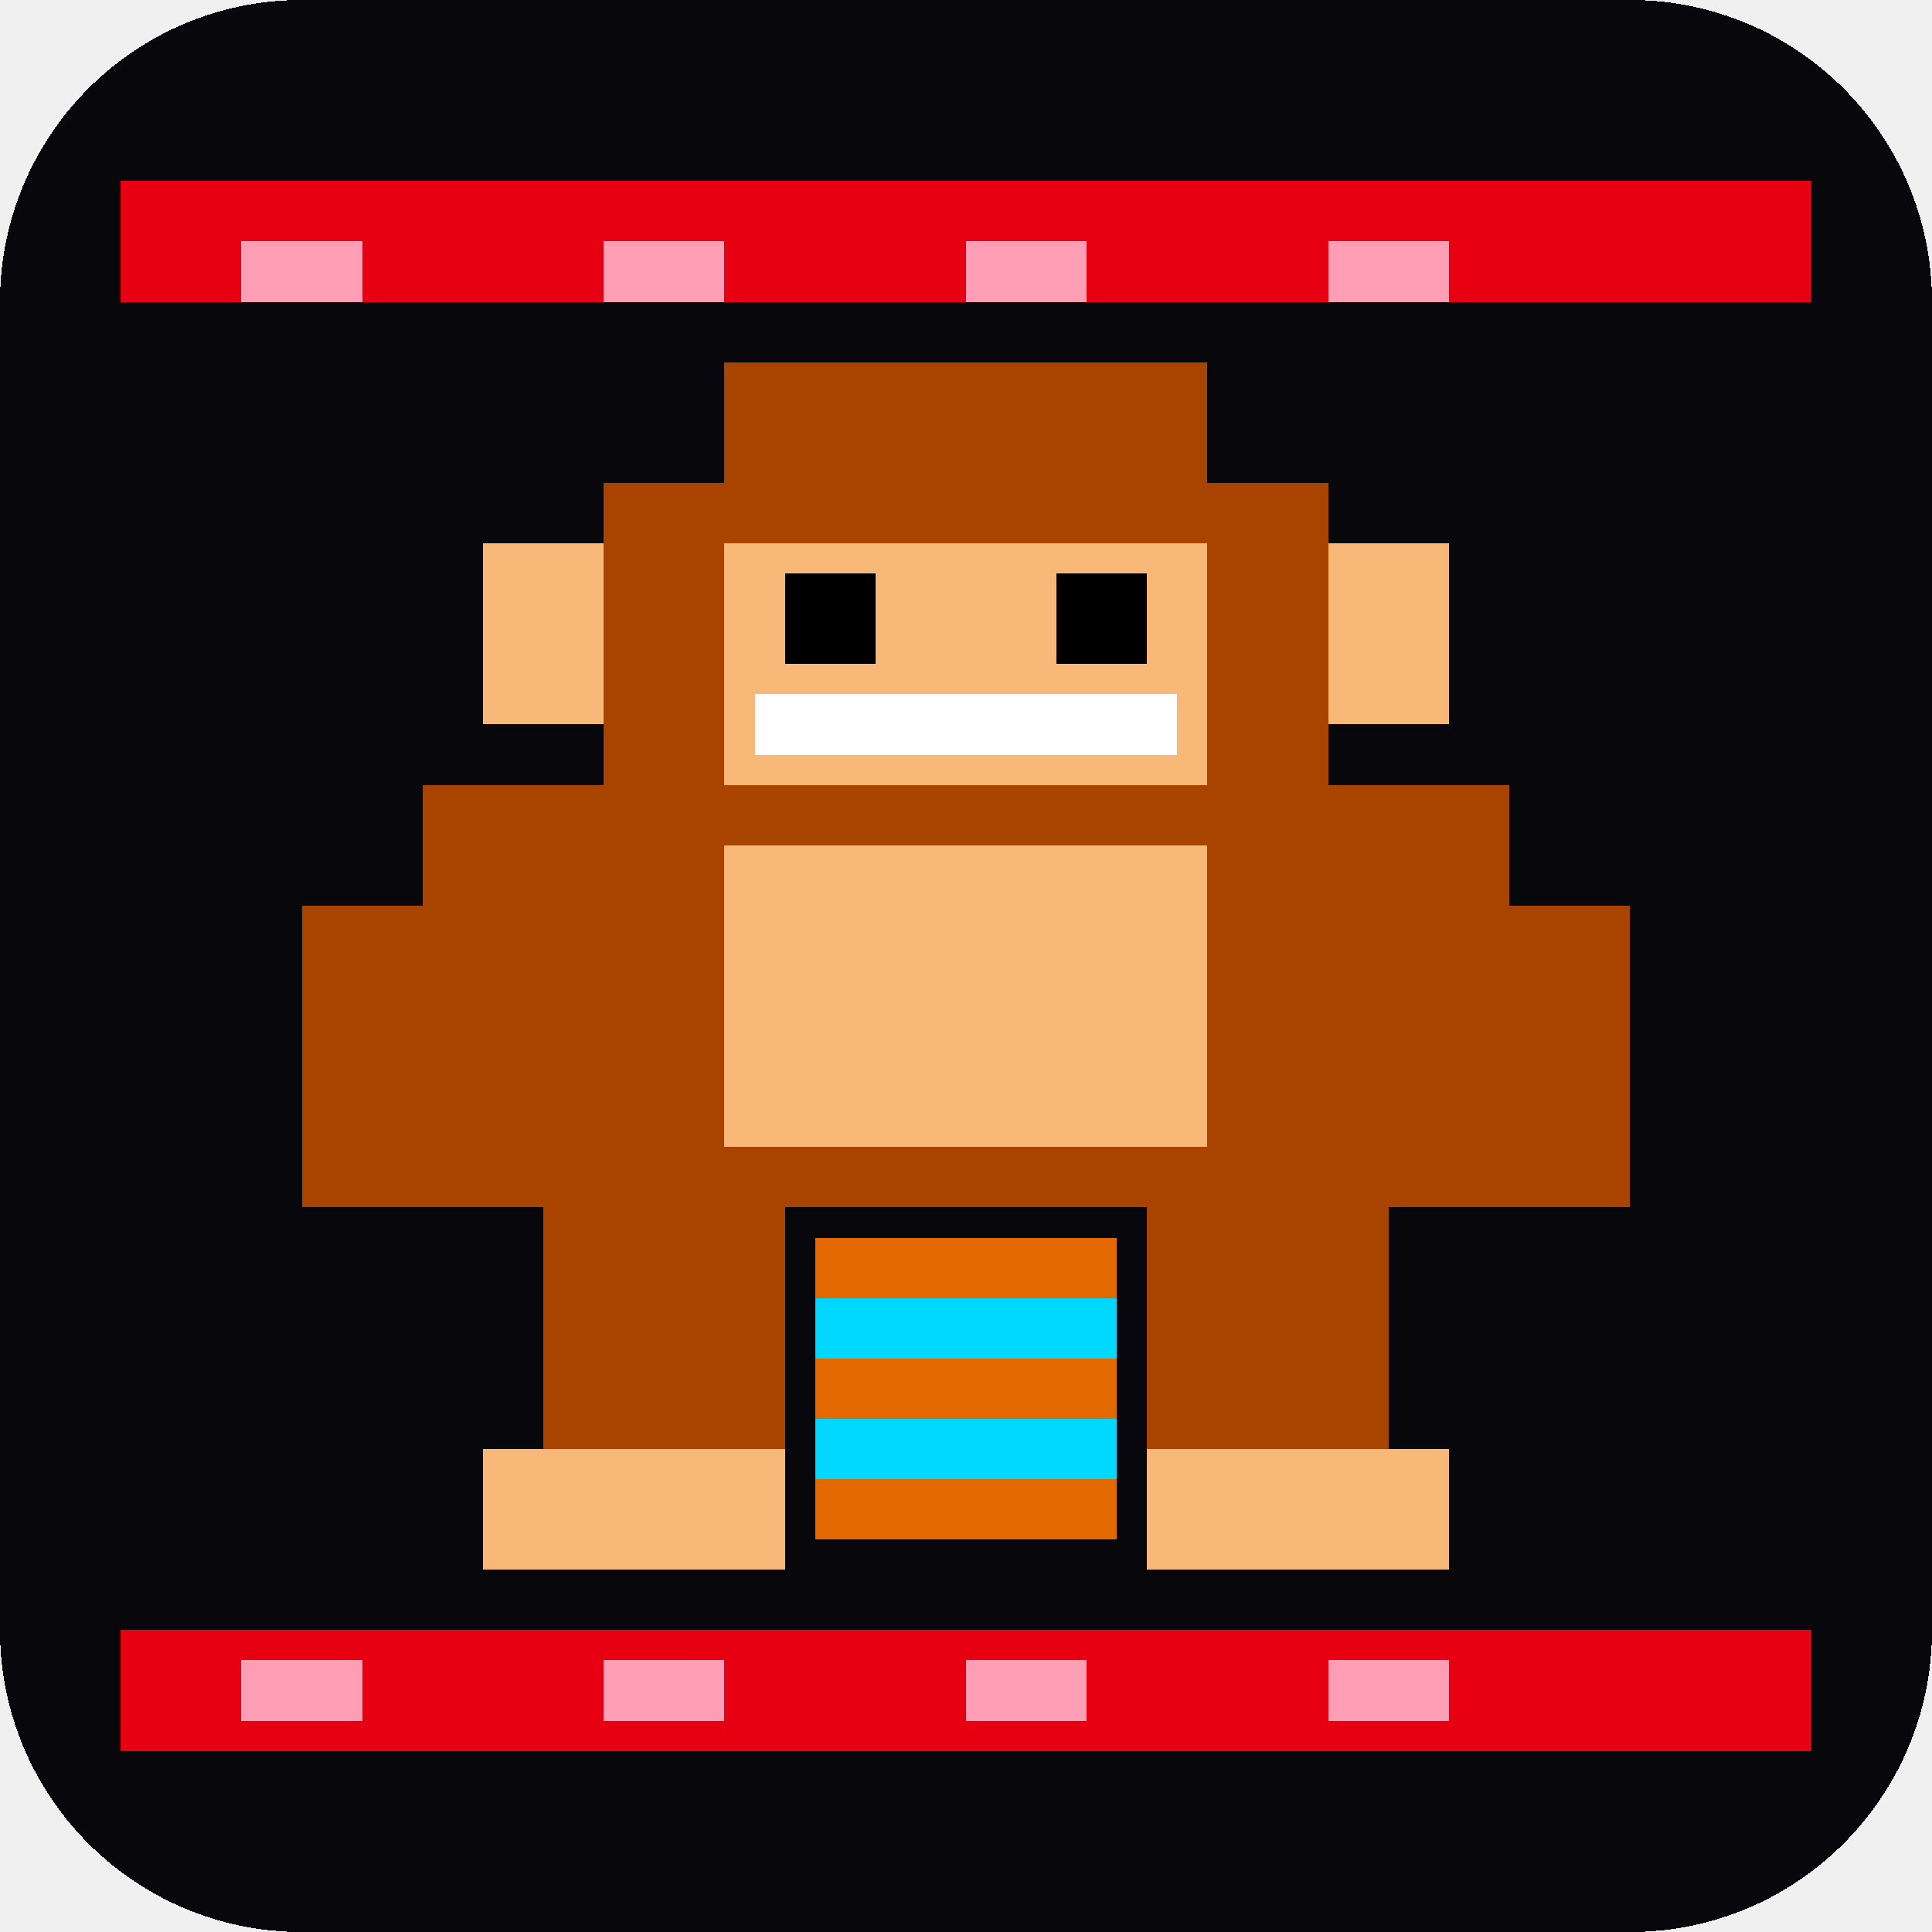
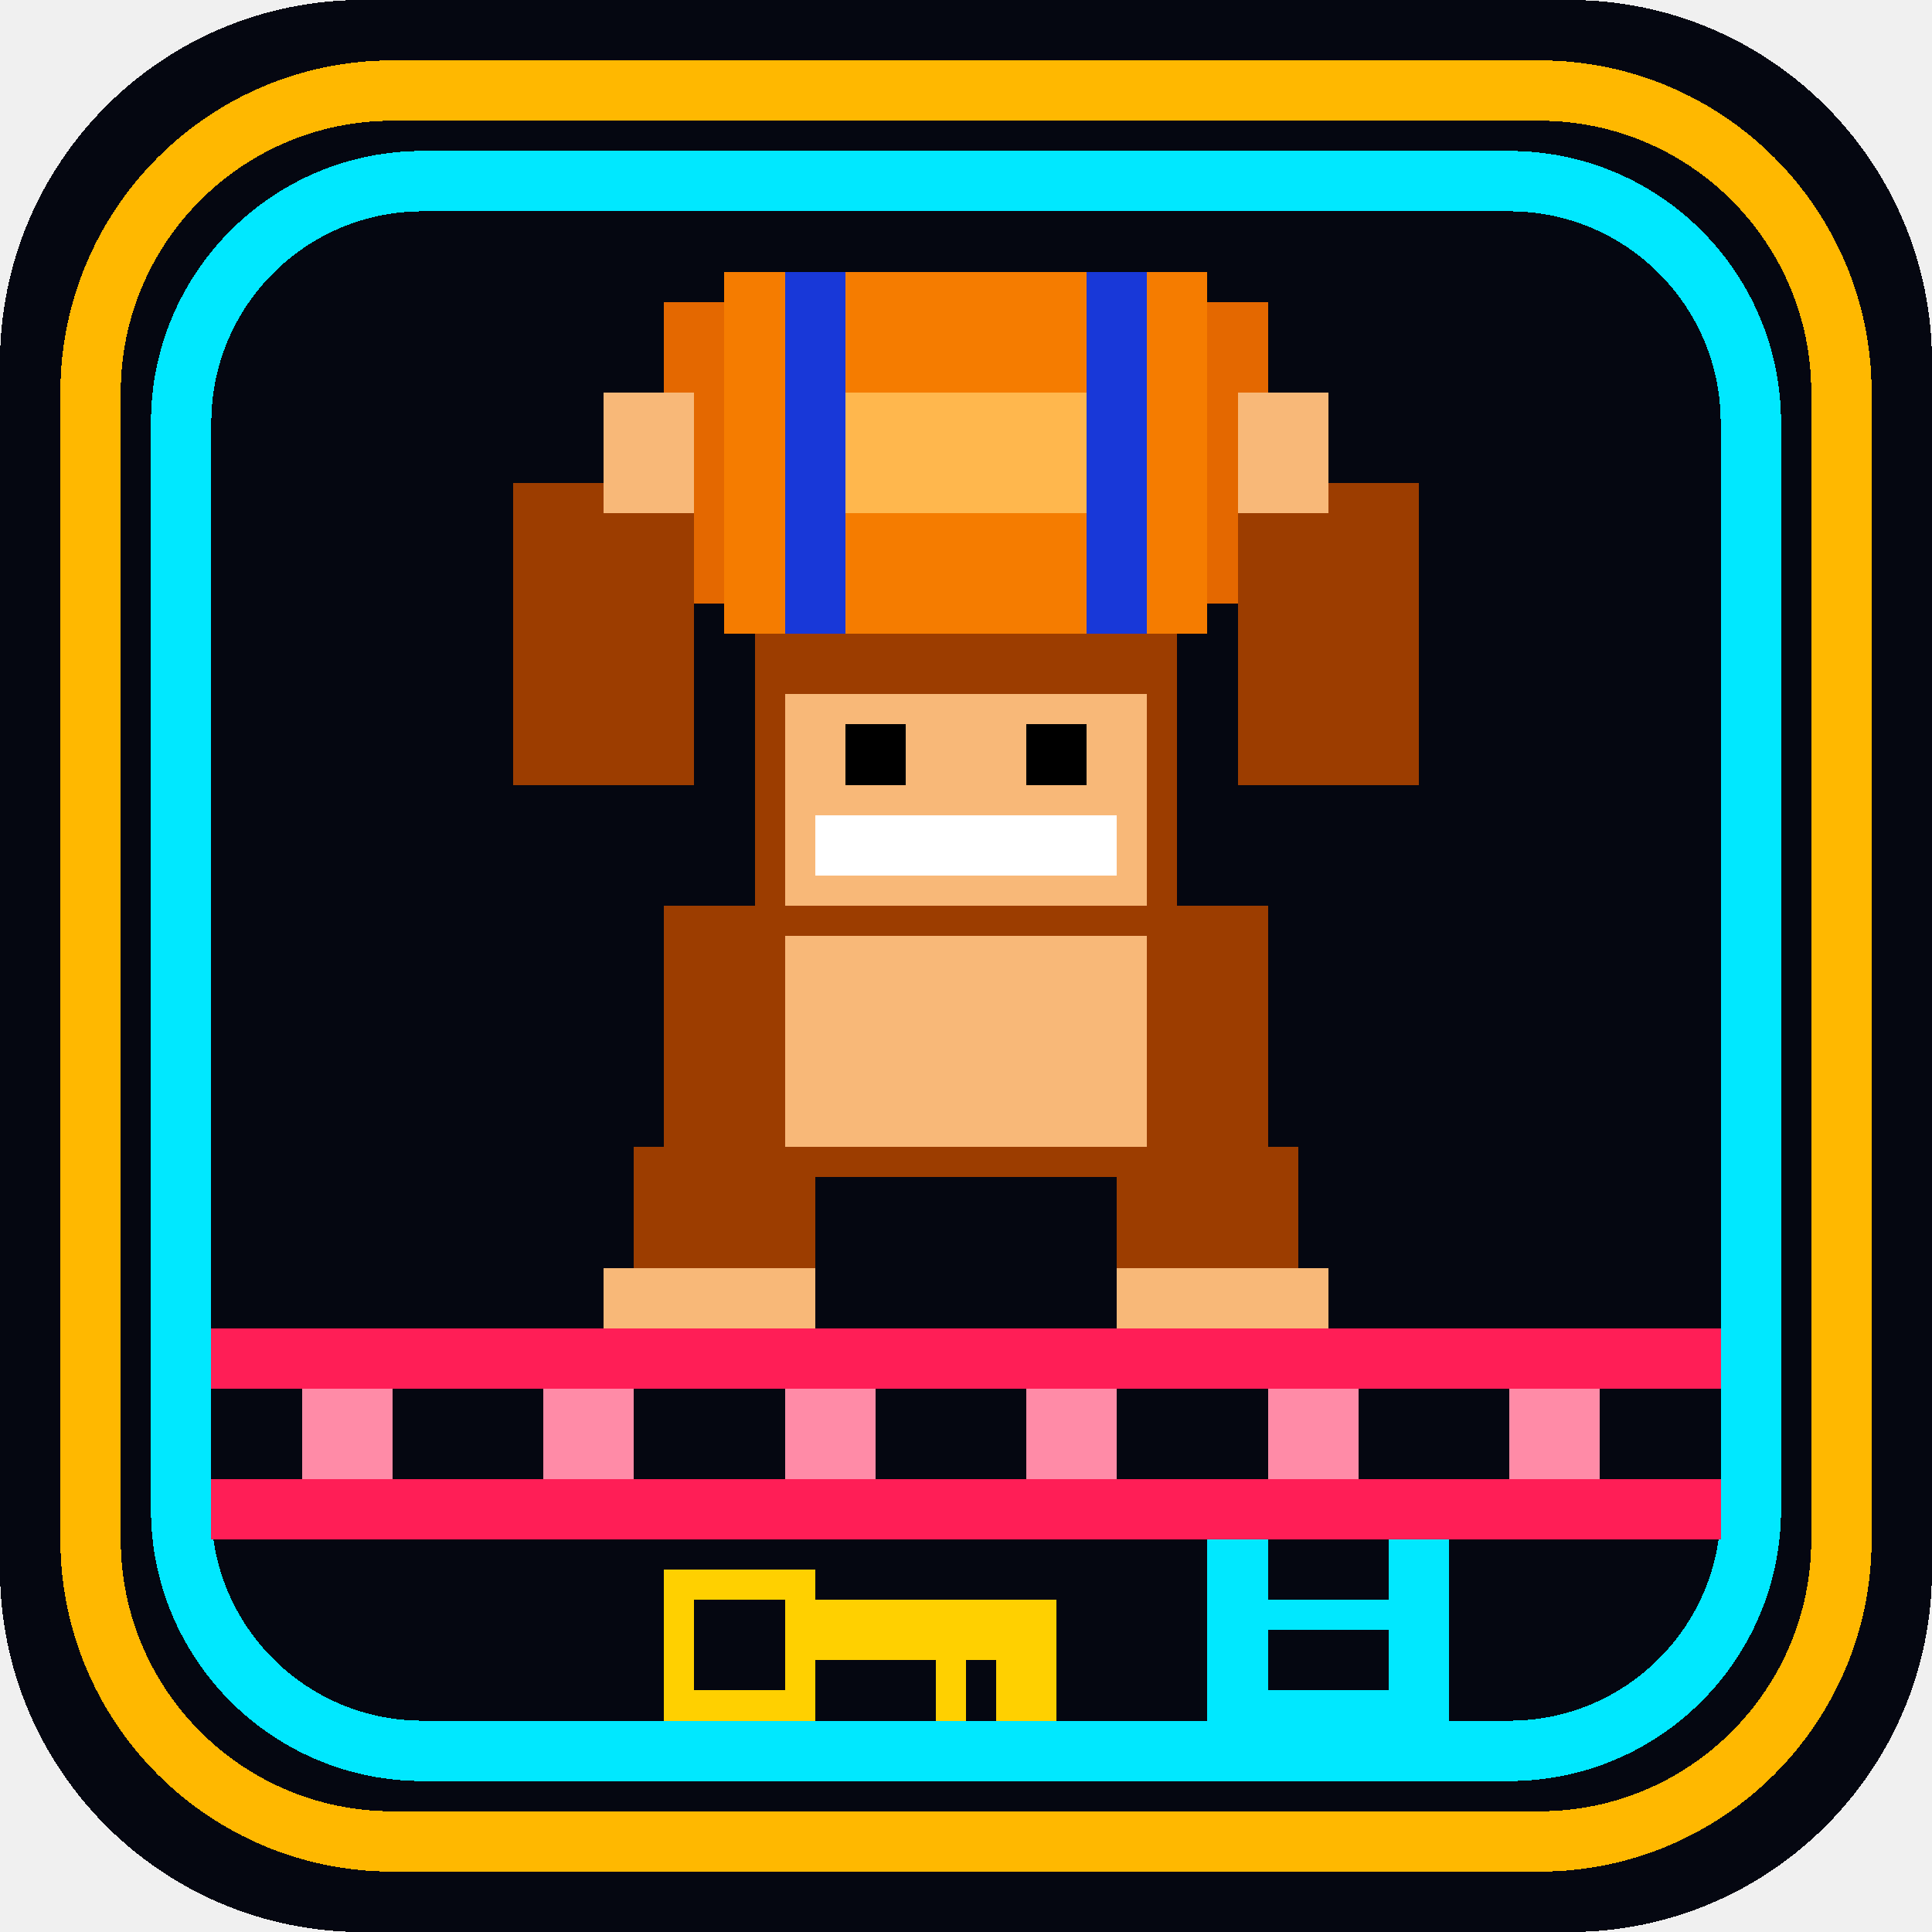
<svg xmlns="http://www.w3.org/2000/svg" viewBox="0 0 64 64" shape-rendering="crispEdges">
-   <rect width="64" height="64" rx="10" fill="#07070c" />
-   <rect x="4" y="6" width="56" height="4" fill="#e60012" />
-   <rect x="4" y="54" width="56" height="4" fill="#e60012" />
-   <rect x="8" y="8" width="4" height="2" fill="#ff9eb5" />
-   <rect x="20" y="8" width="4" height="2" fill="#ff9eb5" />
-   <rect x="32" y="8" width="4" height="2" fill="#ff9eb5" />
-   <rect x="44" y="8" width="4" height="2" fill="#ff9eb5" />
-   <rect x="8" y="55" width="4" height="2" fill="#ff9eb5" />
-   <rect x="20" y="55" width="4" height="2" fill="#ff9eb5" />
-   <rect x="32" y="55" width="4" height="2" fill="#ff9eb5" />
-   <rect x="44" y="55" width="4" height="2" fill="#ff9eb5" />
-   <rect x="24" y="12" width="16" height="4" fill="#a84400" />
-   <rect x="20" y="16" width="24" height="10" fill="#a84400" />
-   <rect x="16" y="18" width="4" height="6" fill="#f8b878" />
-   <rect x="44" y="18" width="4" height="6" fill="#f8b878" />
-   <rect x="24" y="18" width="16" height="8" fill="#f8b878" />
-   <rect x="26" y="19" width="3" height="3" fill="#000000" />
-   <rect x="35" y="19" width="3" height="3" fill="#000000" />
-   <rect x="25" y="23" width="14" height="2" fill="#ffffff" />
-   <rect x="14" y="26" width="36" height="14" fill="#a84400" />
-   <rect x="24" y="28" width="16" height="10" fill="#f8b878" />
-   <rect x="10" y="30" width="6" height="10" fill="#a84400" />
-   <rect x="48" y="30" width="6" height="10" fill="#a84400" />
-   <rect x="18" y="40" width="8" height="10" fill="#a84400" />
-   <rect x="38" y="40" width="8" height="10" fill="#a84400" />
-   <rect x="16" y="48" width="10" height="4" fill="#f8b878" />
-   <rect x="38" y="48" width="10" height="4" fill="#f8b878" />
-   <rect x="27" y="41" width="10" height="10" fill="#e46800" />
-   <rect x="27" y="43" width="10" height="2" fill="#00d8ff" />
-   <rect x="27" y="47" width="10" height="2" fill="#00d8ff" />
+   <rect width="64" height="64" rx="12" fill="#050711" />
+   <rect x="3" y="3" width="58" height="58" rx="10" fill="none" stroke="#ffb800" stroke-width="2" />
+   <rect x="6" y="6" width="52" height="52" rx="8" fill="none" stroke="#00e8ff" stroke-width="2" />
+   <rect x="22" y="10" width="20" height="10" fill="#e46800" />
+   <rect x="24" y="9" width="16" height="12" fill="#f57c00" />
+   <rect x="26" y="9" width="2" height="12" fill="#1838d8" />
+   <rect x="36" y="9" width="2" height="12" fill="#1838d8" />
+   <rect x="28" y="13" width="8" height="4" fill="#ffb74d" />
+   <rect x="17" y="16" width="6" height="10" fill="#9c3d00" />
+   <rect x="41" y="16" width="6" height="10" fill="#9c3d00" />
+   <rect x="20" y="13" width="3" height="4" fill="#f8b878" />
+   <rect x="41" y="13" width="3" height="4" fill="#f8b878" />
+   <rect x="25" y="21" width="14" height="10" fill="#9c3d00" />
+   <rect x="26" y="23" width="12" height="7" fill="#f8b878" />
+   <rect x="28" y="24" width="2" height="2" fill="#000000" />
+   <rect x="34" y="24" width="2" height="2" fill="#000000" />
+   <rect x="27" y="27" width="10" height="2" fill="#ffffff" />
+   <rect x="22" y="30" width="20" height="9" fill="#9c3d00" />
+   <rect x="26" y="31" width="12" height="7" fill="#f8b878" />
+   <rect x="21" y="38" width="6" height="5" fill="#9c3d00" />
+   <rect x="37" y="38" width="6" height="5" fill="#9c3d00" />
+   <rect x="20" y="42" width="7" height="2" fill="#f8b878" />
+   <rect x="37" y="42" width="7" height="2" fill="#f8b878" />
+   <rect x="7" y="44" width="50" height="2" fill="#ff1e56" />
+   <rect x="7" y="49" width="50" height="2" fill="#ff1e56" />
+   <rect x="10" y="46" width="3" height="3" fill="#ff8ba7" />
+   <rect x="18" y="46" width="3" height="3" fill="#ff8ba7" />
+   <rect x="26" y="46" width="3" height="3" fill="#ff8ba7" />
+   <rect x="34" y="46" width="3" height="3" fill="#ff8ba7" />
+   <rect x="42" y="46" width="3" height="3" fill="#ff8ba7" />
+   <rect x="50" y="46" width="3" height="3" fill="#ff8ba7" />
+   <rect x="22" y="52" width="5" height="5" fill="#ffd000" />
+   <rect x="23" y="53" width="3" height="3" fill="#050711" />
+   <rect x="27" y="53" width="8" height="2" fill="#ffd000" />
+   <rect x="31" y="55" width="1" height="2" fill="#ffd000" />
+   <rect x="33" y="55" width="2" height="2" fill="#ffd000" />
+   <rect x="40" y="51" width="2" height="7" fill="#00e8ff" />
+   <rect x="46" y="51" width="2" height="7" fill="#00e8ff" />
+   <rect x="40" y="53" width="8" height="1" fill="#00e8ff" />
+   <rect x="40" y="56" width="8" height="1" fill="#00e8ff" />
</svg>
